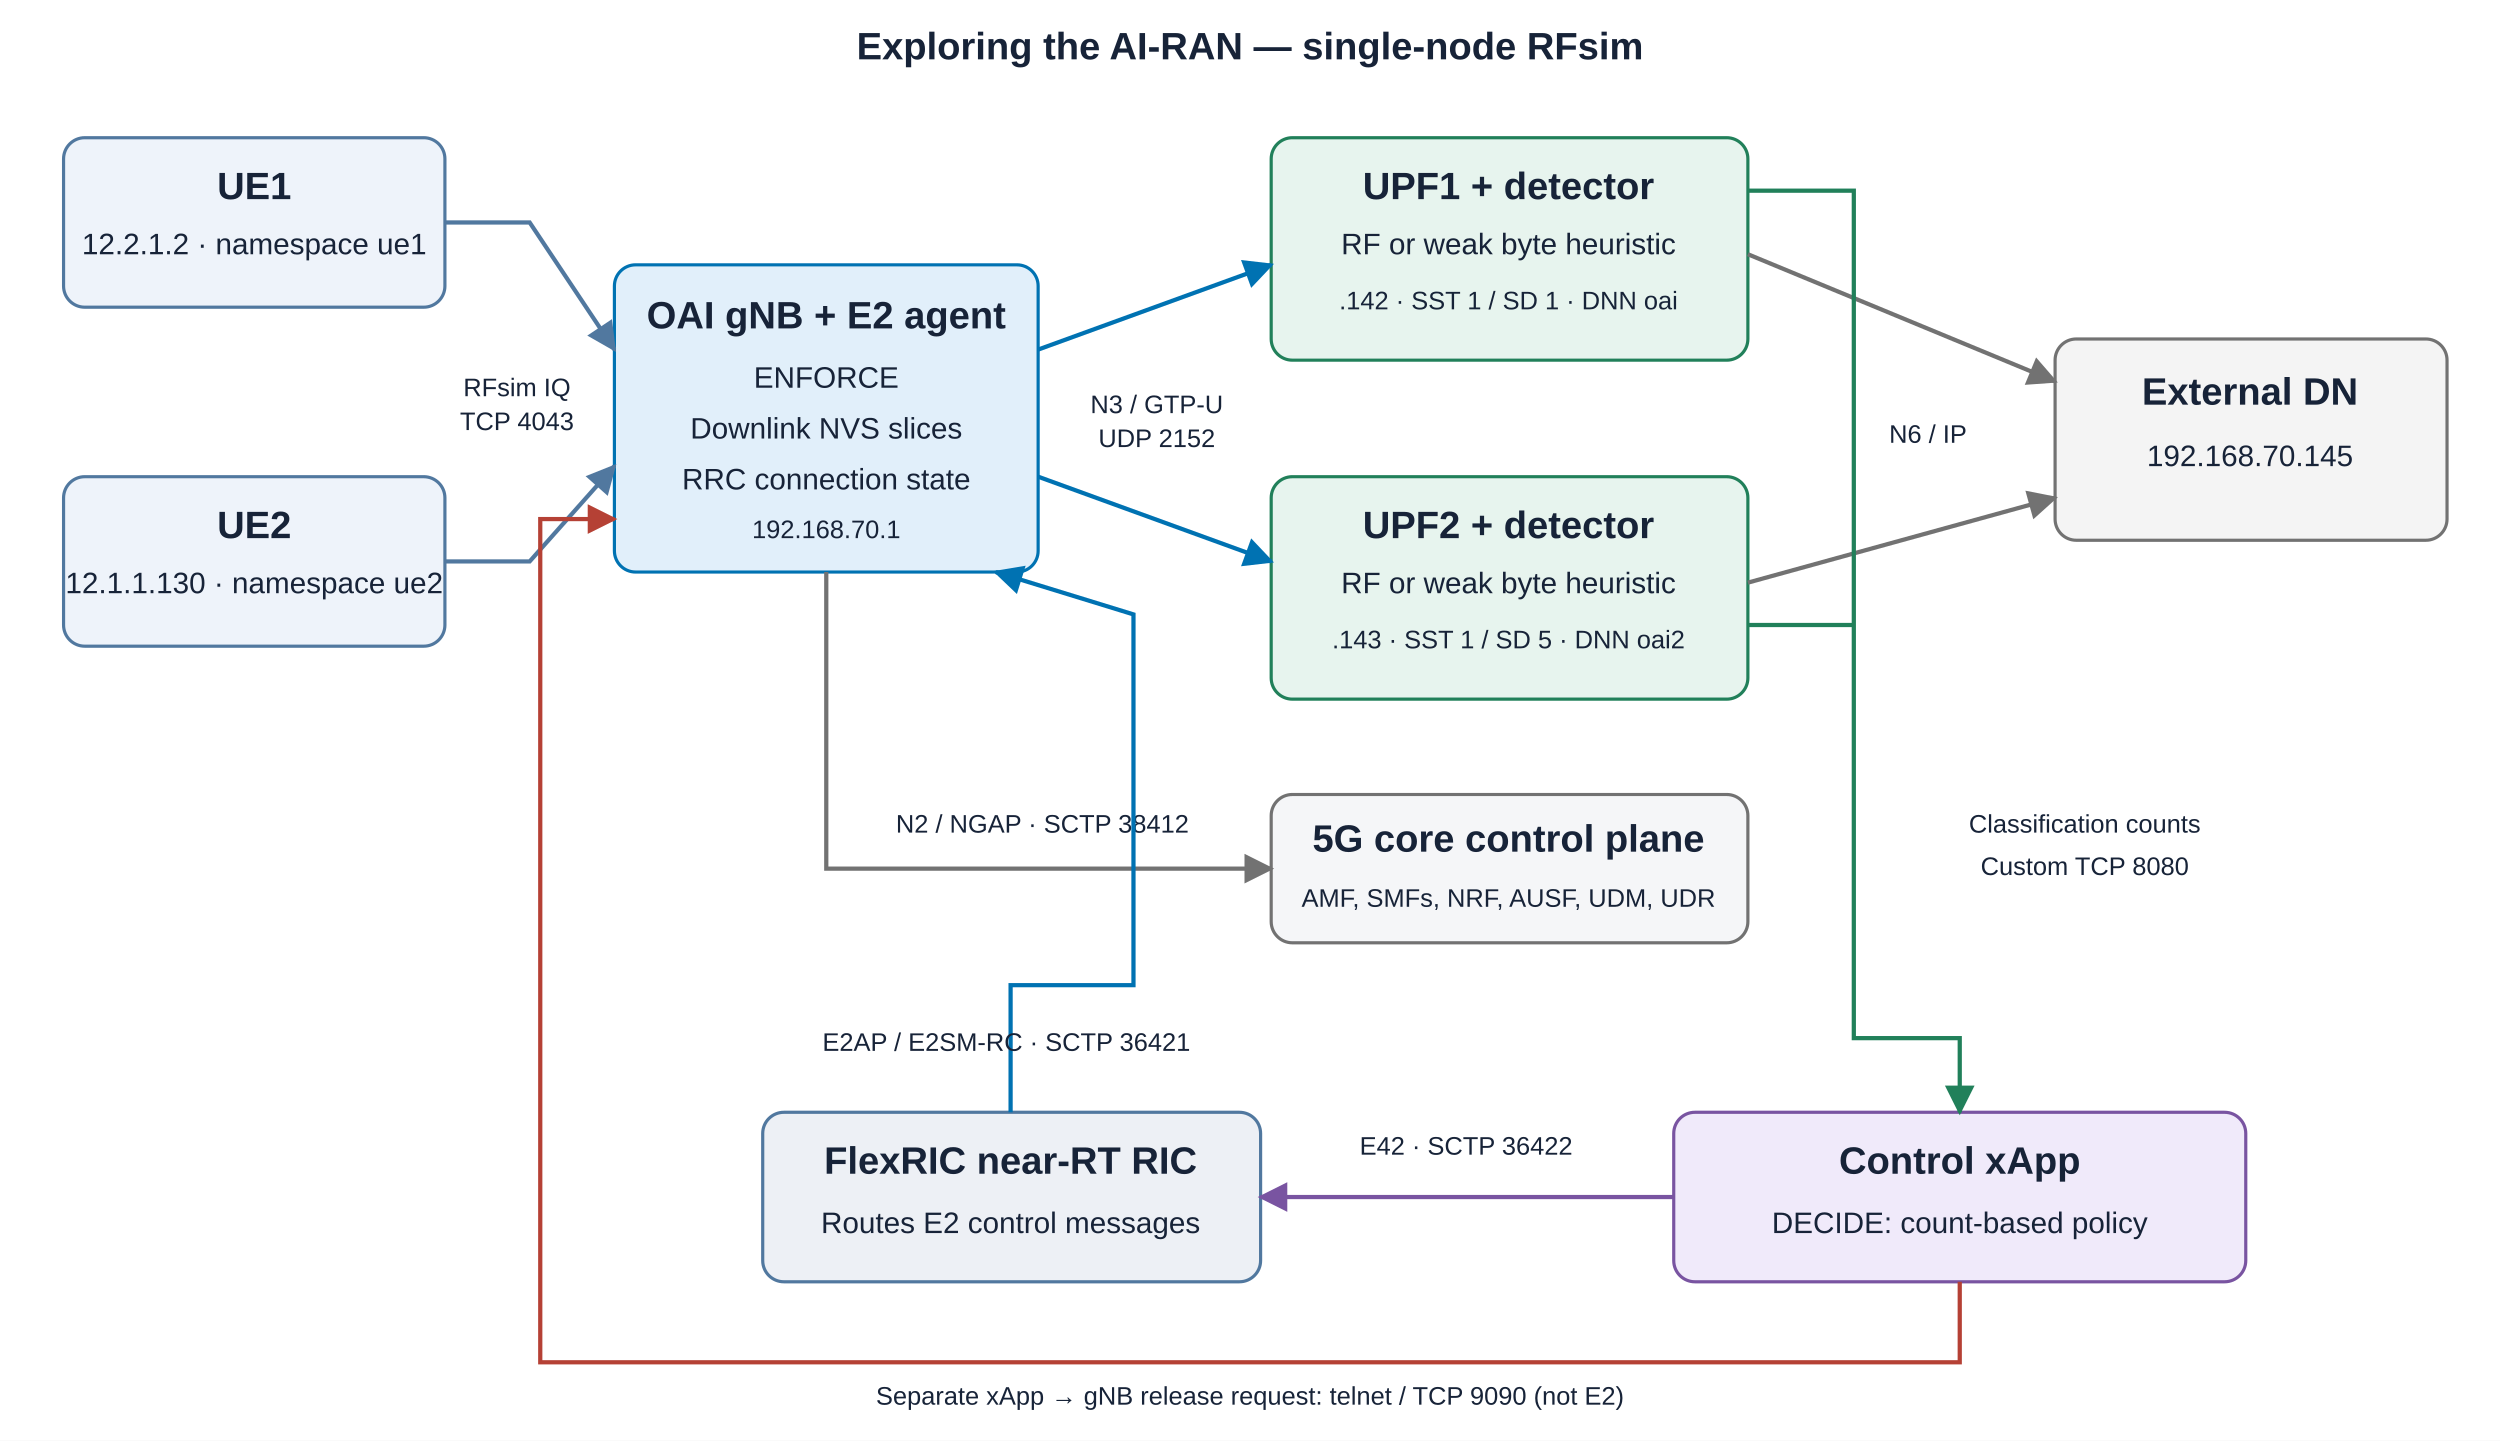
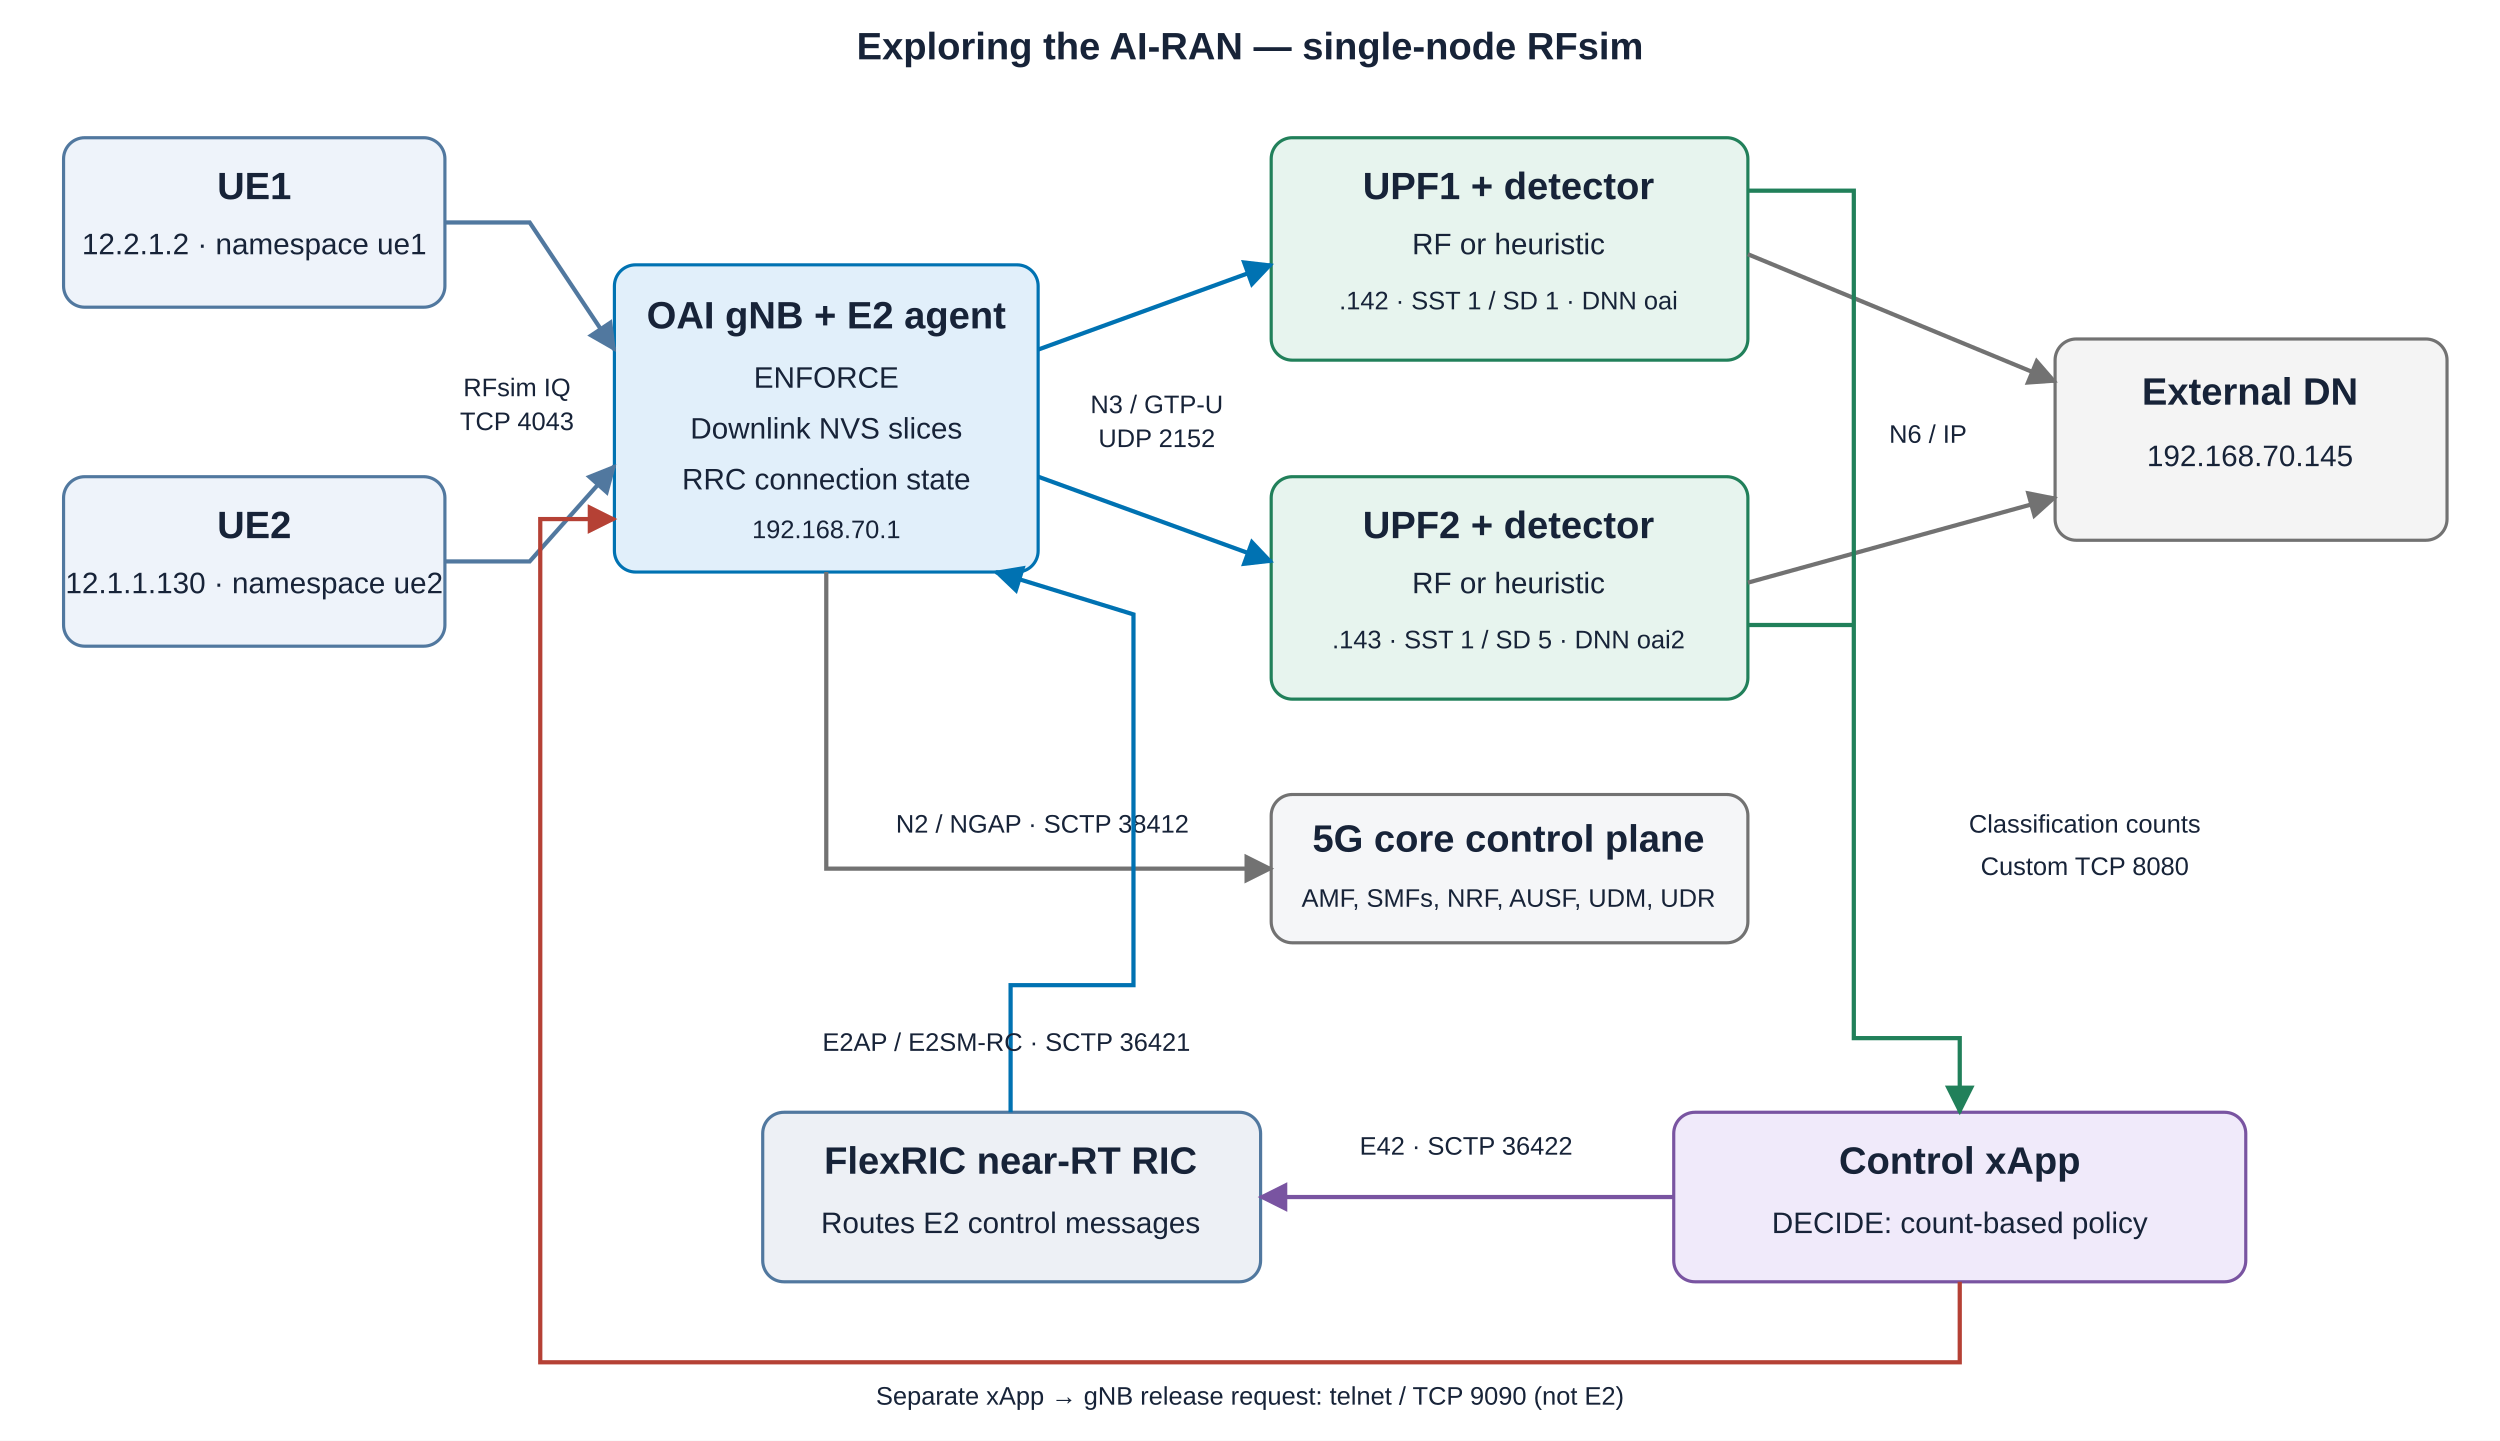
<svg xmlns="http://www.w3.org/2000/svg" width="1180" height="680" viewBox="0 0 1180 680" role="img" aria-labelledby="title desc">
  <defs>
    <marker id="arrow" viewBox="0 0 10 10" refX="9" refY="5" markerWidth="7" markerHeight="7" orient="auto-start-reverse">
      <path d="M 0 0 L 10 5 L 0 10 z" fill="context-stroke" />
    </marker>
  </defs>
  <style>text{font-family:Arial,sans-serif;fill:#172338;font-size:14px}.heading{font-size:18px;font-weight:bold}.small{font-size:12px}.edge{fill:none;stroke-width:2;marker-end:url(#arrow)}.box{stroke-width:1.5;rx:10}</style>
  <rect width="1180" height="680" fill="white" />
  <text x="590" y="28" text-anchor="middle" class="heading">Exploring the AI-RAN — single-node RFsim</text>
  <rect x="30" y="65" width="180" height="80" class="box" fill="#eef3fa" stroke="#51789f" />
  <text x="120" y="94" text-anchor="middle" class="heading">UE1</text>
  <text x="120" y="120" text-anchor="middle">12.2.1.2 · namespace ue1</text>
  <rect x="30" y="225" width="180" height="80" class="box" fill="#eef3fa" stroke="#51789f" />
  <text x="120" y="254" text-anchor="middle" class="heading">UE2</text>
  <text x="120" y="280" text-anchor="middle">12.1.1.130 · namespace ue2</text>
  <rect x="290" y="125" width="200" height="145" class="box" fill="#e1effa" stroke="#0072b2" />
  <text x="390" y="155" text-anchor="middle" class="heading">OAI gNB + E2 agent</text>
  <text x="390" y="183" text-anchor="middle">ENFORCE</text>
  <text x="390" y="207" text-anchor="middle">Downlink NVS slices</text>
  <text x="390" y="231" text-anchor="middle">RRC connection state</text>
  <text x="390" y="254" text-anchor="middle" class="small">192.168.70.1</text>
  <path d="M210 105 L250 105 L290 165" class="edge" stroke="#51789f" />
  <path d="M210 265 L250 265 L290 220" class="edge" stroke="#51789f" />
  <text x="244" y="187" text-anchor="middle" class="small">RFsim IQ</text>
  <text x="244" y="203" text-anchor="middle" class="small">TCP 4043</text>
  <rect x="600" y="65" width="225" height="105" class="box" fill="#e7f4ee" stroke="#21805a" />
  <text x="712" y="94" text-anchor="middle" class="heading">UPF1 + detector</text>
-   <text x="712" y="120" text-anchor="middle">RF or weak byte heuristic</text>
+   <text x="712" y="120" text-anchor="middle">RF or heuristic</text>
  <text x="712" y="146" text-anchor="middle" class="small">.142 · SST 1 / SD 1 · DNN oai</text>
  <rect x="600" y="225" width="225" height="105" class="box" fill="#e7f4ee" stroke="#21805a" />
  <text x="712" y="254" text-anchor="middle" class="heading">UPF2 + detector</text>
-   <text x="712" y="280" text-anchor="middle">RF or weak byte heuristic</text>
+   <text x="712" y="280" text-anchor="middle">RF or heuristic</text>
  <text x="712" y="306" text-anchor="middle" class="small">.143 · SST 1 / SD 5 · DNN oai2</text>
  <path d="M490 165 L600 125" class="edge" stroke="#0072b2" />
  <path d="M490 225 L600 265" class="edge" stroke="#0072b2" />
  <text x="546" y="195" text-anchor="middle" class="small">N3 / GTP-U</text>
  <text x="546" y="211" text-anchor="middle" class="small">UDP 2152</text>
  <rect x="970" y="160" width="185" height="95" class="box" fill="#f4f4f4" stroke="#727272" />
  <text x="1062" y="191" text-anchor="middle" class="heading">External DN</text>
  <text x="1062" y="220" text-anchor="middle">192.168.70.145</text>
  <path d="M825 120 L970 180" class="edge" stroke="#727272" />
  <path d="M825 275 L970 235" class="edge" stroke="#727272" />
  <text x="910" y="209" text-anchor="middle" class="small">N6 / IP</text>
  <rect x="600" y="375" width="225" height="70" class="box" fill="#f5f6f8" stroke="#727272" />
  <text x="712" y="402" text-anchor="middle" class="heading">5G core control plane</text>
  <text x="712" y="428" text-anchor="middle" class="small">AMF, SMFs, NRF, AUSF, UDM, UDR</text>
  <path d="M390 270 L390 410 L600 410" class="edge" stroke="#727272" />
  <text x="492" y="393" text-anchor="middle" class="small">N2 / NGAP · SCTP 38412</text>
  <rect x="360" y="525" width="235" height="80" class="box" fill="#edf0f5" stroke="#51789f" />
  <text x="477" y="554" text-anchor="middle" class="heading">FlexRIC near-RT RIC</text>
  <text x="477" y="582" text-anchor="middle">Routes E2 control messages</text>
  <rect x="790" y="525" width="270" height="80" class="box" fill="#f0eafa" stroke="#7954a1" />
  <text x="925" y="554" text-anchor="middle" class="heading">Control xApp</text>
  <text x="925" y="582" text-anchor="middle">DECIDE: count-based policy</text>
  <path d="M790 565 L595 565" class="edge" stroke="#7954a1" />
  <text x="692" y="545" text-anchor="middle" class="small">E42 · SCTP 36422</text>
  <path d="M477 525 L477 465 L535 465 L535 290 L470 270" class="edge" stroke="#0072b2" />
  <text x="475" y="496" text-anchor="middle" class="small">E2AP / E2SM-RC · SCTP 36421</text>
  <path d="M825 90 L875 90 L875 490 L925 490 L925 525" class="edge" stroke="#21805a" />
  <path d="M825 295 L875 295" fill="none" stroke="#21805a" stroke-width="2" />
  <text x="984" y="393" text-anchor="middle" class="small">Classification counts</text>
  <text x="984" y="413" text-anchor="middle" class="small">Custom TCP 8080</text>
  <path d="M925 605 L925 643 L255 643 L255 245 L290 245" class="edge" stroke="#b54135" />
  <text x="590" y="663" text-anchor="middle" class="small">Separate xApp → gNB release request: telnet / TCP 9090 (not E2)</text>
</svg>
